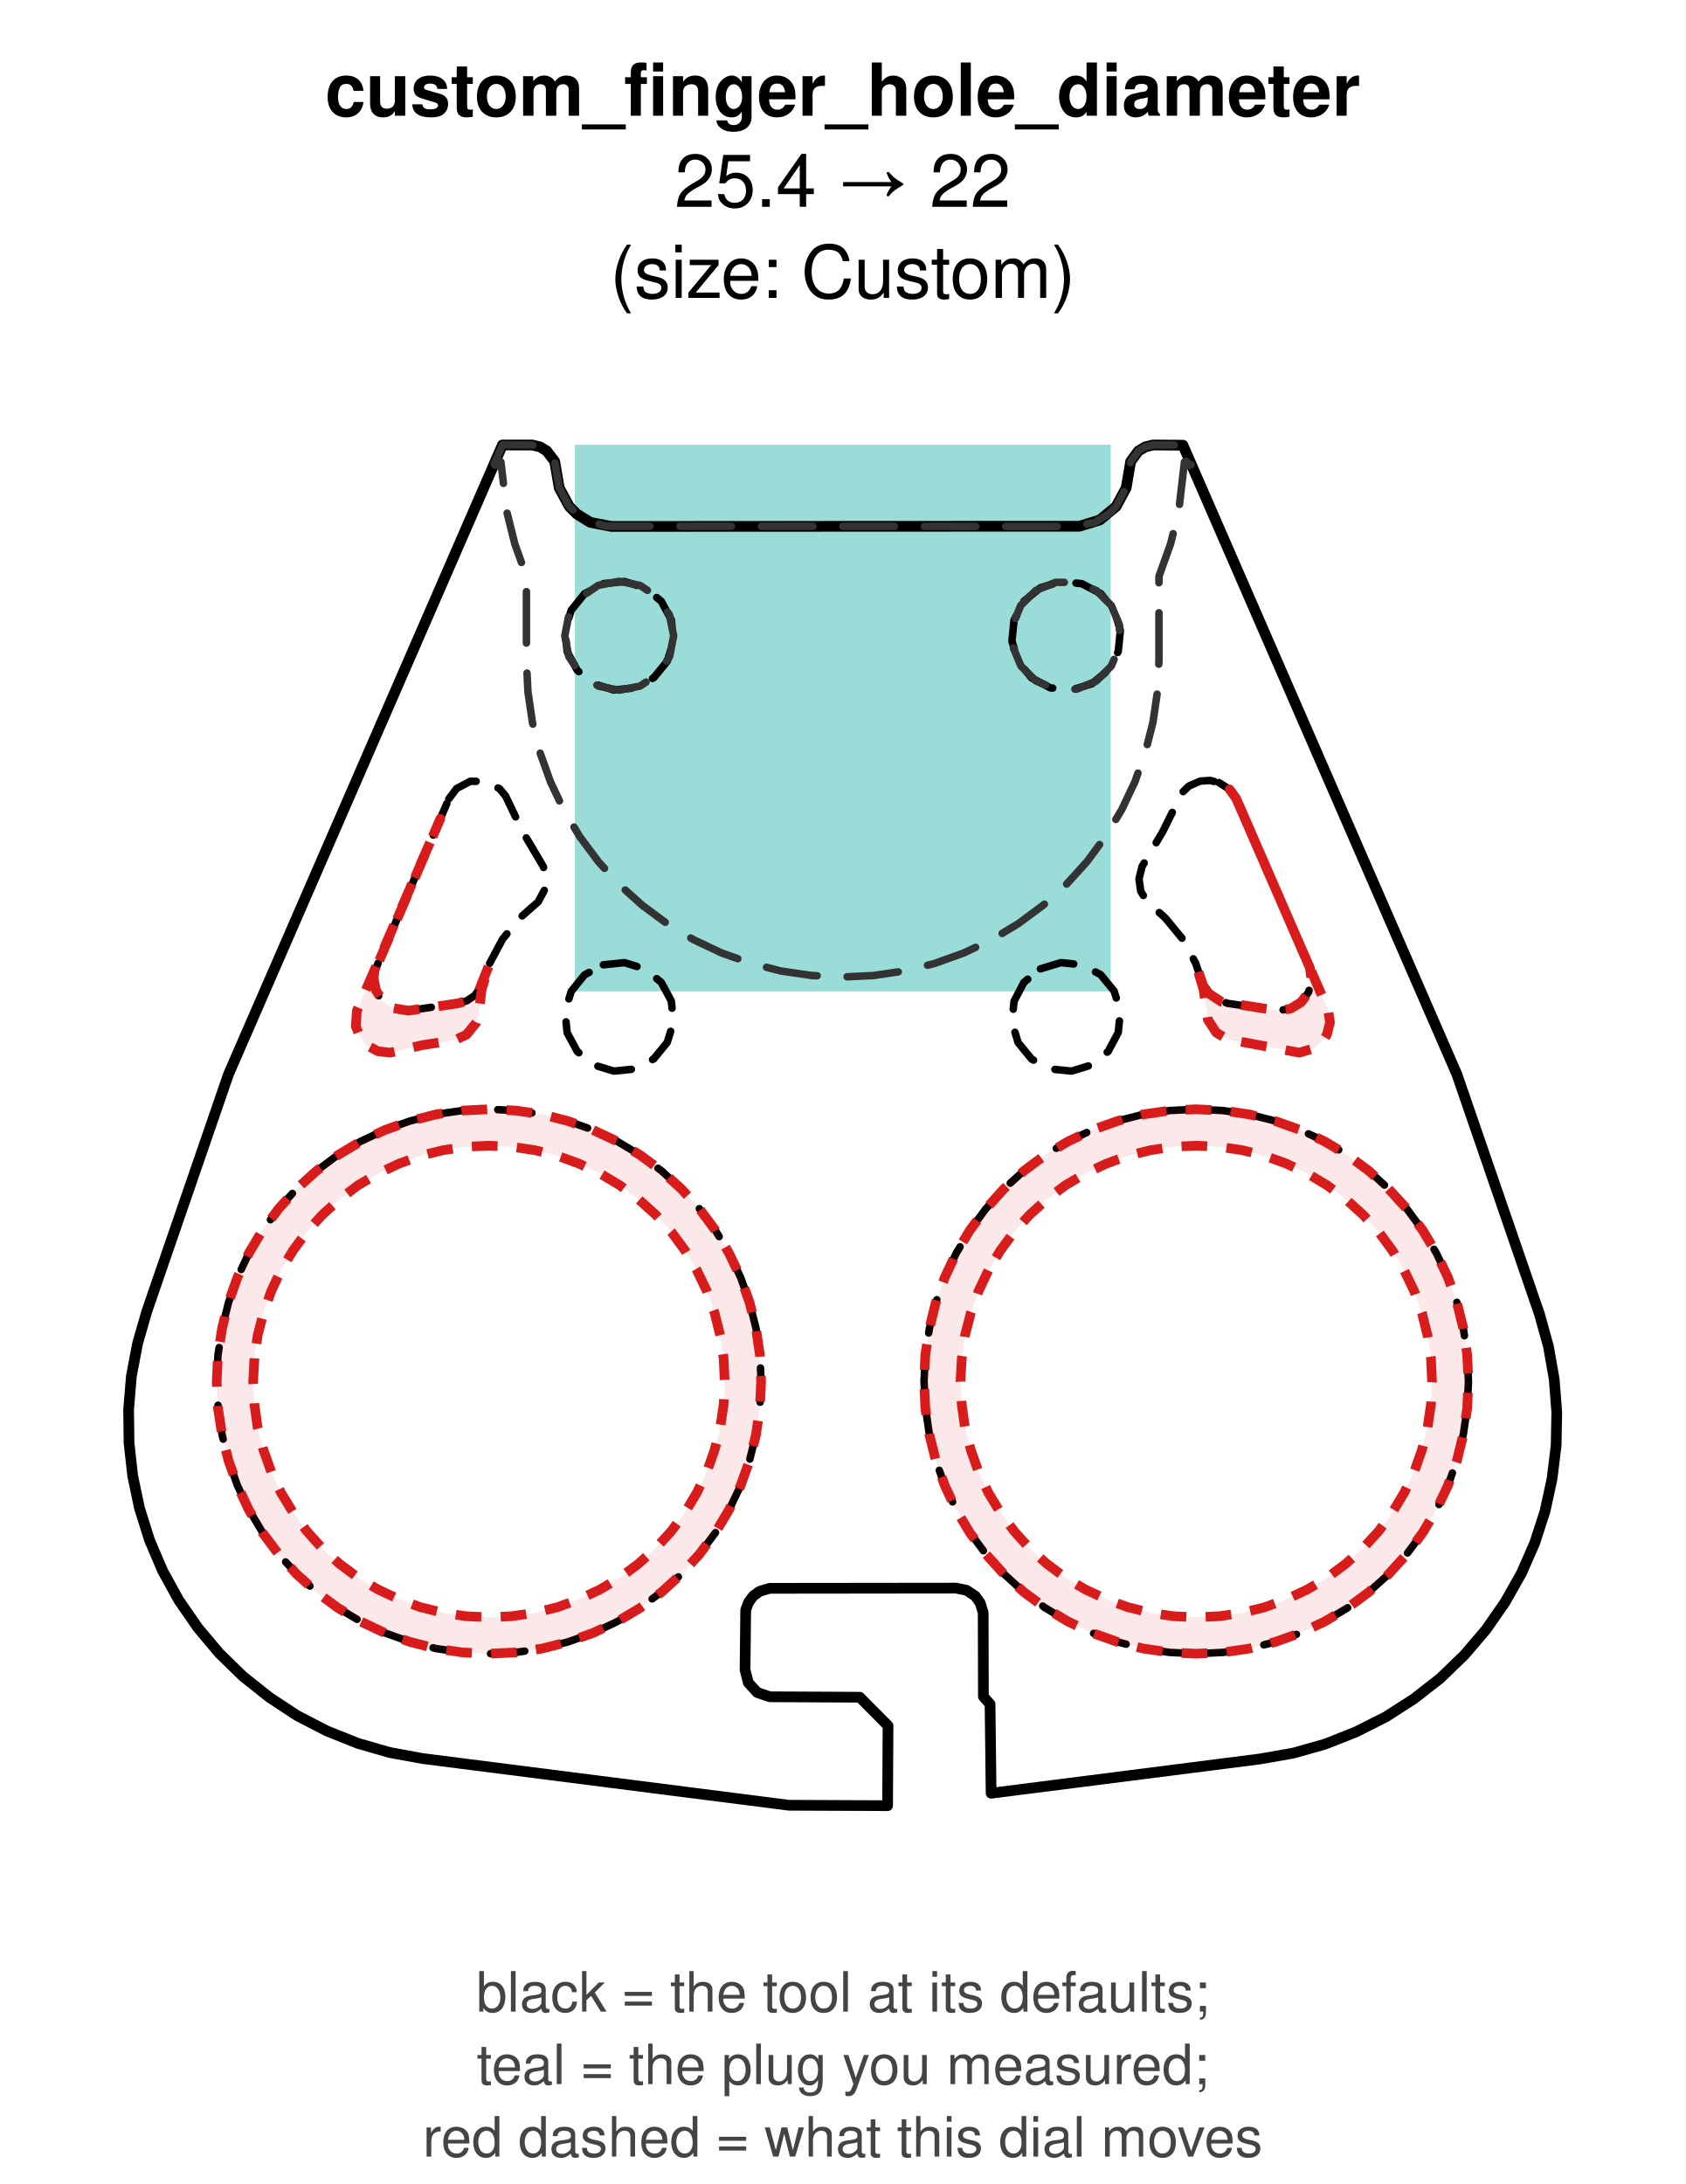
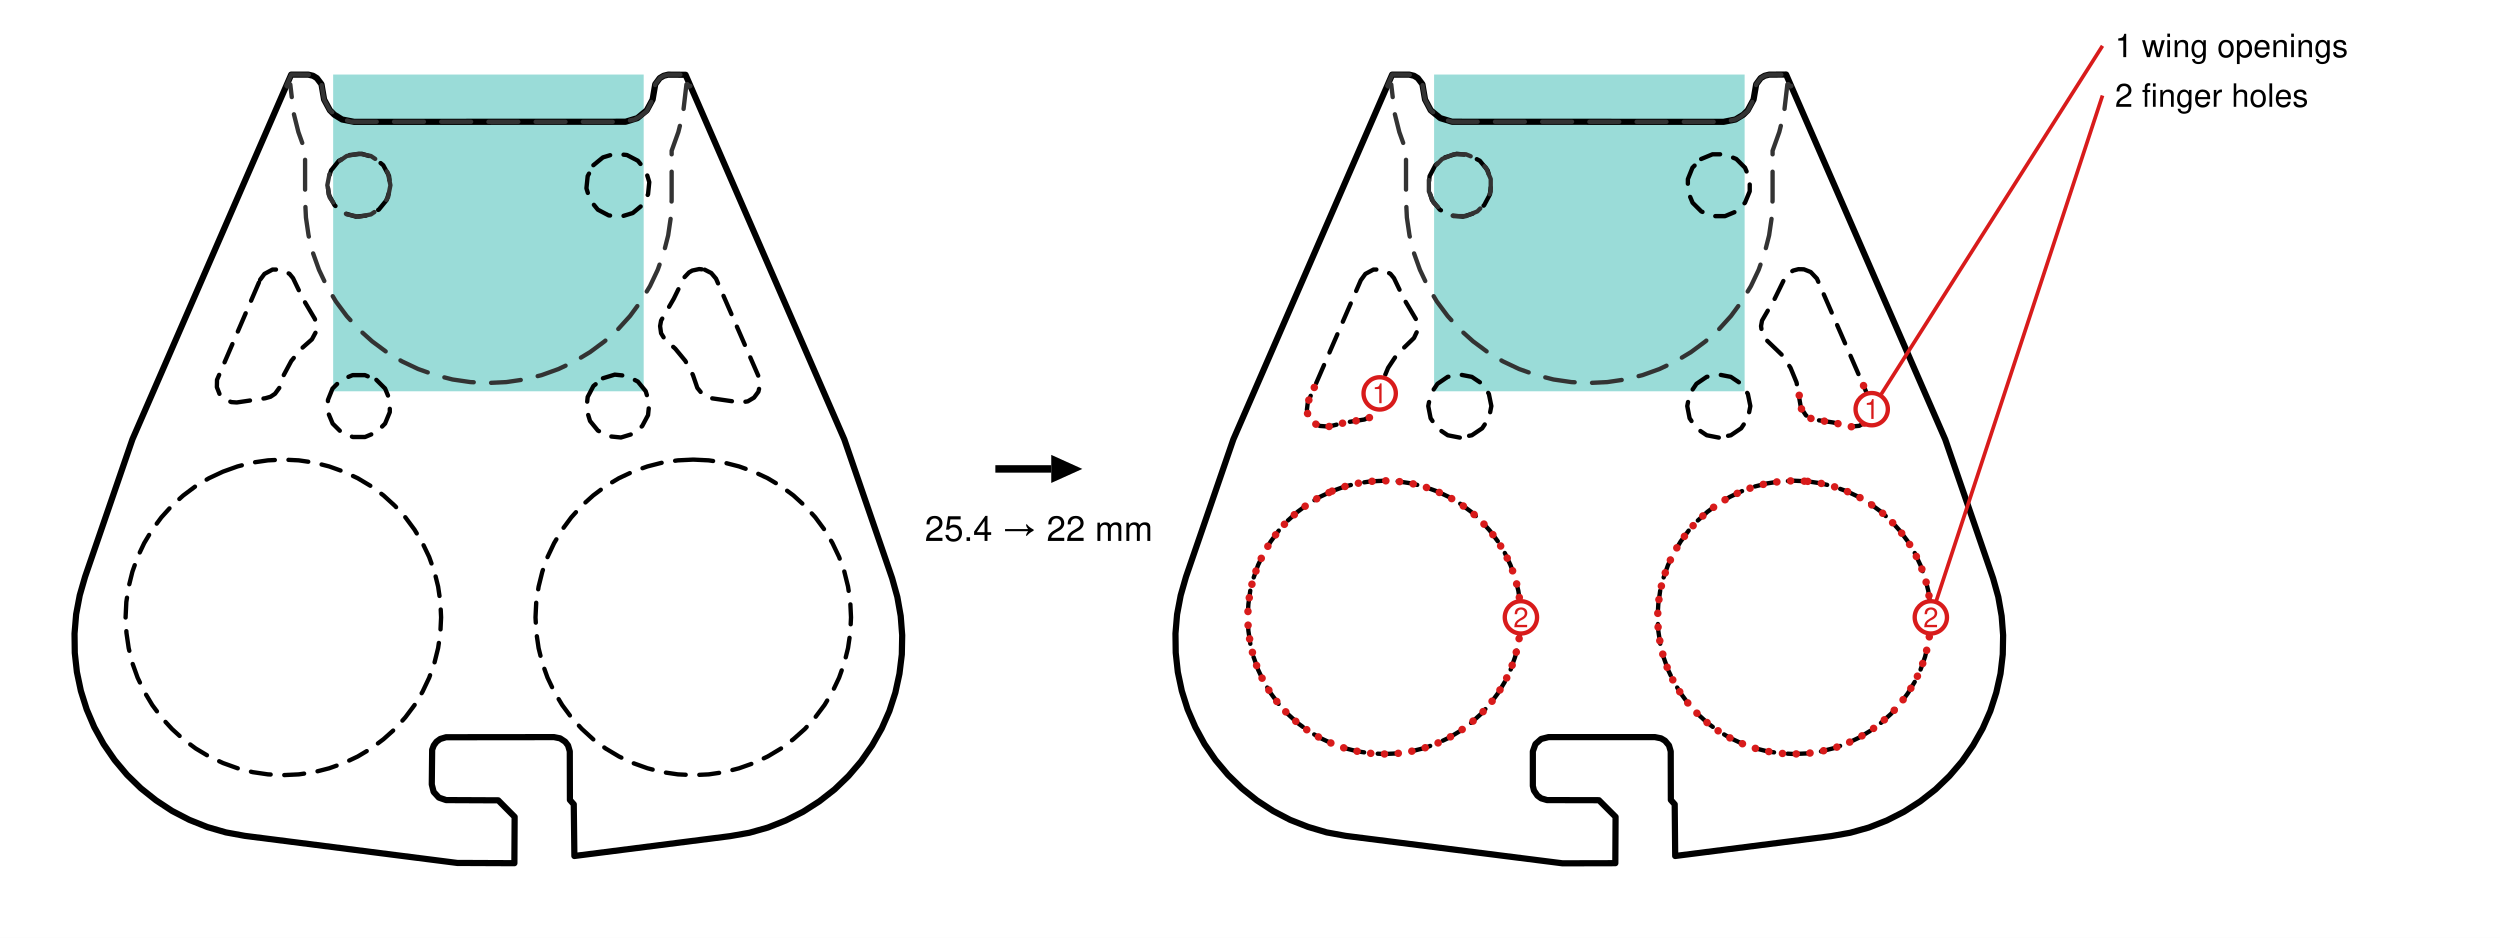
- <svg xmlns="http://www.w3.org/2000/svg" width="78.63mm" height="101.89mm" viewBox="0 0 78.63 101.89" role="img">
-   <rect width="78.63" height="101.89" fill="white" />
-   <text x="39.32" y="5.40" font-family="Helvetica, Arial, sans-serif" font-size="3.40" font-weight="bold" text-anchor="middle" fill="#000">custom_finger_hole_diameter</text>
-   <text x="39.32" y="9.65" font-family="Helvetica, Arial, sans-serif" font-size="3.40" text-anchor="middle" fill="#000">25.4 → 22</text>
-   <text x="39.32" y="13.90" font-family="Helvetica, Arial, sans-serif" font-size="3.40" text-anchor="middle" fill="#000">(size: Custom)</text>
-   <path d="M 51.82 20.75 L 51.82 46.25 L 26.82 46.25 L 26.82 20.75 L 51.82 20.75 Z" fill="#20b2aa" fill-rule="evenodd" fill-opacity="0.45" stroke="none" />
-   <path d="M 6.00 65.76 L 6.13 64.20 L 6.42 62.67 L 6.85 61.18 L 10.66 50.12 L 23.44 20.76 L 24.83 20.76 L 25.20 20.85 L 25.51 21.04 L 25.88 21.53 L 26.09 22.76 L 26.56 23.63 L 26.91 23.98 L 27.54 24.37 L 28.52 24.56 L 50.36 24.55 L 51.31 24.26 L 52.07 23.63 L 52.54 22.76 L 52.75 21.53 L 53.11 21.04 L 53.43 20.85 L 53.79 20.76 L 55.19 20.77 L 67.97 50.12 L 71.82 61.30 L 72.24 62.81 L 72.51 64.34 L 72.63 65.89 L 72.60 67.44 L 72.41 68.99 L 72.08 70.51 L 71.60 71.99 L 70.98 73.40 L 70.21 74.76 L 69.32 76.04 L 68.31 77.22 L 67.19 78.30 L 65.96 79.26 L 64.65 80.10 L 63.26 80.80 L 61.82 81.37 L 60.33 81.79 L 58.79 82.06 L 46.24 83.66 L 46.19 79.50 L 45.88 79.15 L 45.87 75.24 L 45.73 74.78 L 45.50 74.46 L 45.09 74.19 L 44.60 74.09 L 35.91 74.10 L 35.44 74.24 L 35.14 74.46 L 34.92 74.76 L 34.79 75.11 L 34.76 77.90 L 34.91 78.50 L 35.33 78.96 L 35.91 79.16 L 40.11 79.18 L 41.43 80.51 L 41.41 84.24 L 36.81 84.22 L 19.71 82.04 L 18.18 81.76 L 16.69 81.33 L 15.24 80.75 L 13.85 80.03 L 12.56 79.18 L 11.34 78.21 L 10.23 77.13 L 9.23 75.94 L 8.34 74.65 L 7.59 73.29 L 6.98 71.86 L 6.51 70.37 L 6.19 68.85 L 6.02 67.31 L 6.00 65.76 Z" fill="none" stroke="#000" stroke-width="0.5" stroke-linejoin="round" stroke-linecap="round" />
-   <path d="M 20.94 37.27 L 21.30 36.79 L 21.94 36.45 L 22.66 36.45 L 23.31 36.80 L 23.59 37.14 L 24.39 38.81 L 25.35 40.43 L 25.49 41.00 L 25.45 41.43 L 25.11 42.07 L 24.26 42.82 L 23.45 43.81 L 22.85 44.93 L 22.49 45.97 L 22.14 46.45 L 21.78 46.69 L 21.36 46.81 L 19.06 47.15 L 18.62 47.12 L 18.08 46.88 L 17.67 46.46 L 17.46 45.92 L 17.47 45.33 L 20.94 37.27 Z" fill="none" stroke="#000" stroke-width="0.35" stroke-linejoin="round" stroke-linecap="round" stroke-dasharray="1.6,1.1" />
-   <path d="M 17.95 52.72 L 19.12 52.30 L 20.33 51.99 L 21.57 51.81 L 22.81 51.75 L 24.05 51.81 L 25.29 51.99 L 26.50 52.30 L 27.67 52.72 L 28.80 53.25 L 29.87 53.89 L 30.87 54.63 L 31.79 55.47 L 32.63 56.39 L 33.37 57.39 L 34.01 58.46 L 34.55 59.59 L 34.97 60.76 L 35.27 61.97 L 35.45 63.20 L 35.51 64.45 L 35.45 65.69 L 35.27 66.92 L 34.97 68.13 L 34.55 69.31 L 34.02 70.43 L 33.38 71.50 L 32.63 72.50 L 31.80 73.43 L 30.87 74.26 L 29.87 75.01 L 28.80 75.65 L 27.68 76.18 L 26.50 76.60 L 25.29 76.91 L 24.06 77.09 L 22.82 77.15 L 21.57 77.09 L 20.34 76.91 L 19.13 76.60 L 17.96 76.18 L 16.83 75.65 L 15.76 75.01 L 14.76 74.27 L 13.84 73.43 L 13.00 72.51 L 12.26 71.51 L 11.62 70.44 L 11.08 69.31 L 10.66 68.14 L 10.36 66.93 L 10.18 65.70 L 10.11 64.45 L 10.17 63.21 L 10.36 61.98 L 10.66 60.77 L 11.08 59.59 L 11.61 58.47 L 12.25 57.40 L 12.99 56.40 L 13.83 55.47 L 14.75 54.64 L 15.75 53.89 L 16.82 53.25 L 17.95 52.72 Z" fill="none" stroke="#000" stroke-width="0.35" stroke-linejoin="round" stroke-linecap="round" stroke-dasharray="1.6,1.1" />
-   <path d="M 28.15 27.23 L 29.13 27.13 L 30.08 27.42 L 30.85 28.05 L 31.32 28.92 L 31.42 29.91 L 31.13 30.85 L 30.50 31.62 L 29.63 32.09 L 28.64 32.19 L 27.69 31.90 L 26.93 31.27 L 26.46 30.40 L 26.36 29.41 L 26.65 28.47 L 27.27 27.70 L 28.15 27.23 Z" fill="none" stroke="#000" stroke-width="0.35" stroke-linejoin="round" stroke-linecap="round" stroke-dasharray="1.6,1.1" />
-   <path d="M 28.15 45.01 L 29.13 44.91 L 30.08 45.20 L 30.85 45.83 L 31.32 46.70 L 31.42 47.69 L 31.13 48.63 L 30.50 49.40 L 29.63 49.87 L 28.64 49.97 L 27.69 49.68 L 26.93 49.05 L 26.46 48.18 L 26.36 47.19 L 26.65 46.25 L 27.27 45.48 L 28.15 45.01 Z" fill="none" stroke="#000" stroke-width="0.35" stroke-linejoin="round" stroke-linecap="round" stroke-dasharray="1.6,1.1" />
-   <path d="M 56.87 36.51 L 57.37 36.83 L 57.70 37.31 L 61.11 45.15 L 61.19 45.72 L 61.05 46.29 L 60.70 46.76 L 60.20 47.06 L 59.62 47.15 L 57.27 46.81 L 56.59 46.53 L 56.14 45.98 L 55.78 44.93 L 55.17 43.80 L 54.36 42.82 L 53.53 42.08 L 53.22 41.58 L 53.14 41.00 L 53.28 40.43 L 54.24 38.81 L 55.15 36.98 L 55.47 36.67 L 56.00 36.44 L 56.45 36.41 L 56.87 36.51 Z" fill="none" stroke="#000" stroke-width="0.35" stroke-linejoin="round" stroke-linecap="round" stroke-dasharray="1.6,1.1" />
-   <path d="M 55.81 51.75 L 57.05 51.81 L 58.29 51.99 L 59.50 52.30 L 60.67 52.72 L 61.80 53.25 L 62.87 53.89 L 63.87 54.63 L 64.79 55.47 L 65.63 56.39 L 66.37 57.39 L 67.01 58.46 L 67.55 59.59 L 67.97 60.76 L 68.27 61.97 L 68.45 63.20 L 68.51 64.45 L 68.45 65.69 L 68.27 66.92 L 67.97 68.13 L 67.55 69.31 L 67.02 70.43 L 66.38 71.50 L 65.63 72.50 L 64.80 73.43 L 63.87 74.26 L 62.87 75.01 L 61.80 75.65 L 60.68 76.18 L 59.50 76.60 L 58.29 76.91 L 57.06 77.09 L 55.82 77.15 L 54.57 77.09 L 53.34 76.91 L 52.13 76.60 L 50.96 76.18 L 49.83 75.65 L 48.76 75.01 L 47.76 74.27 L 46.84 73.43 L 46.00 72.51 L 45.26 71.51 L 44.62 70.44 L 44.08 69.31 L 43.66 68.14 L 43.36 66.93 L 43.18 65.70 L 43.11 64.45 L 43.17 63.21 L 43.36 61.98 L 43.66 60.77 L 44.08 59.59 L 44.61 58.47 L 45.25 57.40 L 45.99 56.40 L 46.83 55.47 L 47.75 54.64 L 48.75 53.89 L 49.82 53.25 L 50.95 52.72 L 52.12 52.30 L 53.33 51.99 L 54.57 51.81 L 55.81 51.75 Z" fill="none" stroke="#000" stroke-width="0.35" stroke-linejoin="round" stroke-linecap="round" stroke-dasharray="1.6,1.1" />
-   <path d="M 47.77 28.05 L 48.54 27.42 L 49.49 27.13 L 50.47 27.23 L 51.35 27.69 L 51.98 28.46 L 52.27 29.41 L 52.17 30.39 L 51.70 31.27 L 50.94 31.90 L 49.99 32.19 L 49.00 32.09 L 48.13 31.63 L 47.50 30.86 L 47.21 29.91 L 47.31 28.93 L 47.77 28.05 Z" fill="none" stroke="#000" stroke-width="0.35" stroke-linejoin="round" stroke-linecap="round" stroke-dasharray="1.6,1.1" />
-   <path d="M 48.54 45.20 L 49.49 44.91 L 50.47 45.01 L 51.35 45.47 L 51.98 46.24 L 52.27 47.19 L 52.17 48.17 L 51.70 49.05 L 50.94 49.68 L 49.99 49.97 L 49.00 49.87 L 48.13 49.41 L 47.50 48.64 L 47.21 47.69 L 47.31 46.71 L 47.77 45.83 L 48.54 45.20 Z" fill="none" stroke="#000" stroke-width="0.35" stroke-linejoin="round" stroke-linecap="round" stroke-dasharray="1.6,1.1" />
-   <path d="M 23.05 21.65 L 23.45 20.75 L 24.83 20.76 L 25.30 20.90 L 25.69 21.21 L 25.88 21.53 L 26.09 22.76 L 26.55 23.63 L 27.32 24.26 L 28.27 24.55 L 50.11 24.56 L 51.08 24.37 L 51.72 23.98 L 52.07 23.63 L 52.54 22.76 L 52.75 21.53 L 53.12 21.04 L 53.43 20.85 L 53.79 20.76 L 55.18 20.76 L 55.58 21.67 L 55.51 21.71 L 55.33 21.52 L 55.26 21.55 L 54.99 23.86 L 54.61 25.38 L 54.07 26.89 L 54.07 30.84 L 54.00 32.27 L 53.79 33.70 L 53.43 35.11 L 52.95 36.47 L 52.33 37.78 L 51.58 39.02 L 50.72 40.19 L 49.75 41.26 L 48.67 42.23 L 47.51 43.09 L 46.27 43.84 L 44.96 44.46 L 43.60 44.95 L 42.19 45.30 L 40.76 45.51 L 39.31 45.58 L 37.87 45.51 L 36.43 45.30 L 35.03 44.94 L 33.67 44.46 L 32.36 43.84 L 31.12 43.09 L 29.96 42.23 L 28.88 41.26 L 27.91 40.19 L 27.04 39.02 L 26.30 37.78 L 25.68 36.47 L 25.19 35.10 L 24.84 33.70 L 24.63 32.27 L 24.56 30.83 L 24.56 26.89 L 24.02 25.38 L 23.64 23.86 L 23.37 21.55 L 23.29 21.52 L 23.11 21.71 L 23.05 21.65 Z" fill="none" stroke="#333333" stroke-width="0.35" stroke-linejoin="round" stroke-linecap="round" stroke-dasharray="2.4,1.4" />
-   <path d="M 47.62 28.25 L 48.32 27.55 L 49.24 27.17 L 50.23 27.17 L 51.15 27.55 L 51.85 28.25 L 52.23 29.16 L 52.23 30.15 L 51.85 31.07 L 51.15 31.77 L 50.24 32.15 L 49.25 32.15 L 48.33 31.77 L 47.63 31.07 L 47.25 30.16 L 47.25 29.17 L 47.62 28.25 Z" fill="none" stroke="#333333" stroke-width="0.35" stroke-linejoin="round" stroke-linecap="round" stroke-dasharray="2.4,1.4" />
-   <path d="M 27.91 27.31 L 28.88 27.12 L 29.86 27.31 L 30.68 27.86 L 31.23 28.68 L 31.43 29.66 L 31.24 30.63 L 30.69 31.45 L 29.86 32.01 L 28.89 32.20 L 27.92 32.01 L 27.10 31.46 L 26.54 30.64 L 26.35 29.66 L 26.54 28.69 L 27.09 27.87 L 27.91 27.31 Z" fill="none" stroke="#333333" stroke-width="0.35" stroke-linejoin="round" stroke-linecap="round" stroke-dasharray="2.4,1.4" />
-   <path d="M 27.67 52.72 L 28.80 53.25 L 29.87 53.89 L 30.87 54.63 L 31.79 55.47 L 32.63 56.39 L 33.37 57.39 L 34.01 58.46 L 34.55 59.59 L 34.97 60.76 L 35.27 61.97 L 35.45 63.20 L 35.51 64.45 L 35.45 65.70 L 35.27 66.93 L 34.97 68.14 L 34.55 69.31 L 34.01 70.44 L 33.37 71.51 L 32.63 72.51 L 31.79 73.43 L 30.87 74.27 L 29.87 75.01 L 28.80 75.65 L 27.67 76.18 L 26.50 76.60 L 25.29 76.91 L 24.06 77.09 L 22.81 77.15 L 21.57 77.09 L 20.34 76.91 L 19.13 76.60 L 17.95 76.18 L 16.83 75.65 L 15.76 75.01 L 14.76 74.27 L 13.83 73.43 L 13.00 72.51 L 12.25 71.51 L 11.61 70.44 L 11.08 69.31 L 10.66 68.14 L 10.36 66.93 L 10.17 65.70 L 10.11 64.45 L 10.17 63.20 L 10.36 61.97 L 10.66 60.76 L 11.08 59.59 L 11.61 58.46 L 12.25 57.39 L 13.00 56.39 L 13.83 55.47 L 14.76 54.63 L 15.76 53.89 L 16.83 53.25 L 17.95 52.72 L 19.13 52.30 L 20.34 51.99 L 21.57 51.81 L 22.81 51.75 L 24.06 51.81 L 25.29 51.99 L 26.50 52.30 L 27.67 52.72 Z M 11.87 63.37 L 11.81 64.45 L 11.87 65.53 L 12.02 66.60 L 12.29 67.64 L 12.65 68.66 L 13.11 69.64 L 13.67 70.56 L 14.31 71.43 L 15.03 72.23 L 15.83 72.95 L 16.70 73.60 L 17.63 74.15 L 18.61 74.61 L 19.62 74.98 L 20.67 75.24 L 21.73 75.40 L 22.81 75.45 L 23.89 75.40 L 24.96 75.24 L 26.01 74.98 L 27.02 74.61 L 28.00 74.15 L 28.92 73.60 L 29.79 72.95 L 30.59 72.23 L 31.32 71.43 L 31.96 70.56 L 32.51 69.64 L 32.98 68.66 L 33.34 67.64 L 33.60 66.60 L 33.76 65.53 L 33.81 64.45 L 33.76 63.37 L 33.60 62.30 L 33.34 61.26 L 32.98 60.24 L 32.51 59.26 L 31.96 58.34 L 31.32 57.47 L 30.59 56.67 L 29.79 55.95 L 28.92 55.30 L 28.00 54.75 L 27.02 54.29 L 26.01 53.92 L 24.96 53.66 L 23.89 53.50 L 22.81 53.45 L 21.73 53.50 L 20.67 53.66 L 19.62 53.92 L 18.61 54.29 L 17.63 54.75 L 16.70 55.30 L 15.84 55.95 L 15.04 56.67 L 14.31 57.47 L 13.67 58.34 L 13.11 59.26 L 12.65 60.24 L 12.29 61.26 L 12.02 62.30 L 11.87 63.37 Z" fill="#d81b1b" fill-rule="evenodd" fill-opacity="0.1" stroke="#d81b1b" stroke-width="0.45" stroke-linejoin="round" stroke-dasharray="1.2,0.9" />
-   <path d="M 17.47 45.33 L 17.43 45.63 L 17.54 46.20 L 17.85 46.69 L 18.34 47.03 L 19.05 47.15 L 21.36 46.81 L 21.78 46.69 L 22.34 46.22 L 22.85 44.94 L 22.47 46.16 L 22.32 47.43 L 22.22 47.71 L 21.76 48.27 L 21.23 48.52 L 19.69 48.76 L 18.20 49.11 L 17.62 49.04 L 17.11 48.76 L 16.82 48.43 L 16.60 47.88 L 16.65 47.15 L 17.56 45.05 L 20.54 38.20 L 17.47 45.33 Z" fill="#d81b1b" fill-rule="evenodd" fill-opacity="0.1" stroke="#d81b1b" stroke-width="0.45" stroke-linejoin="round" stroke-dasharray="1.2,0.9" />
-   <path d="M 64.79 55.47 L 65.63 56.39 L 66.37 57.39 L 67.01 58.46 L 67.55 59.59 L 67.97 60.76 L 68.27 61.97 L 68.45 63.20 L 68.51 64.45 L 68.45 65.70 L 68.27 66.93 L 67.97 68.14 L 67.55 69.31 L 67.01 70.44 L 66.37 71.51 L 65.63 72.51 L 64.79 73.43 L 63.87 74.27 L 62.87 75.01 L 61.80 75.65 L 60.67 76.18 L 59.50 76.60 L 58.29 76.91 L 57.06 77.09 L 55.81 77.15 L 54.57 77.09 L 53.34 76.91 L 52.13 76.60 L 50.95 76.18 L 49.83 75.65 L 48.76 75.01 L 47.76 74.27 L 46.83 73.43 L 46.00 72.51 L 45.25 71.51 L 44.61 70.44 L 44.08 69.31 L 43.66 68.14 L 43.36 66.93 L 43.17 65.70 L 43.11 64.45 L 43.17 63.20 L 43.36 61.97 L 43.66 60.76 L 44.08 59.59 L 44.61 58.46 L 45.25 57.39 L 46.00 56.39 L 46.83 55.47 L 47.76 54.63 L 48.76 53.89 L 49.83 53.25 L 50.95 52.72 L 52.13 52.30 L 53.34 51.99 L 54.57 51.81 L 55.81 51.75 L 57.06 51.81 L 58.29 51.99 L 59.50 52.30 L 60.67 52.72 L 61.80 53.25 L 62.87 53.89 L 63.87 54.63 L 64.79 55.47 Z M 46.11 59.27 L 45.65 60.24 L 45.29 61.26 L 45.02 62.30 L 44.87 63.37 L 44.81 64.45 L 44.87 65.53 L 45.02 66.60 L 45.29 67.64 L 45.65 68.66 L 46.11 69.64 L 46.67 70.56 L 47.31 71.43 L 48.03 72.23 L 48.83 72.95 L 49.70 73.60 L 50.63 74.15 L 51.61 74.61 L 52.62 74.98 L 53.67 75.24 L 54.73 75.40 L 55.81 75.45 L 56.89 75.40 L 57.96 75.24 L 59.01 74.98 L 60.02 74.61 L 61.00 74.15 L 61.92 73.60 L 62.79 72.95 L 63.59 72.23 L 64.32 71.43 L 64.96 70.56 L 65.51 69.64 L 65.98 68.66 L 66.34 67.64 L 66.60 66.60 L 66.76 65.53 L 66.81 64.45 L 66.76 63.37 L 66.60 62.30 L 66.34 61.26 L 65.98 60.24 L 65.51 59.26 L 64.96 58.34 L 64.32 57.47 L 63.59 56.67 L 62.79 55.95 L 61.92 55.30 L 61.00 54.75 L 60.02 54.29 L 59.01 53.92 L 57.96 53.66 L 56.89 53.50 L 55.81 53.45 L 54.73 53.50 L 53.67 53.66 L 52.62 53.92 L 51.61 54.29 L 50.63 54.75 L 49.70 55.30 L 48.84 55.95 L 48.04 56.67 L 47.31 57.47 L 46.67 58.34 L 46.11 59.27 Z" fill="#d81b1b" fill-rule="evenodd" fill-opacity="0.1" stroke="#d81b1b" stroke-width="0.45" stroke-linejoin="round" stroke-dasharray="1.2,0.9" />
-   <path d="M 56.13 45.97 L 56.38 46.34 L 56.99 46.74 L 59.62 47.15 L 60.20 47.06 L 60.70 46.76 L 61.05 46.29 L 61.19 45.73 L 61.11 45.15 L 57.67 37.25 L 57.37 36.83 L 57.56 37.05 L 57.70 37.31 L 61.96 47.11 L 62.05 47.69 L 61.91 48.26 L 61.75 48.51 L 61.32 48.90 L 60.62 49.11 L 57.26 48.48 L 56.75 48.18 L 56.35 47.57 L 56.15 46.16 L 55.78 44.94 L 56.13 45.97 Z" fill="#d81b1b" fill-rule="evenodd" fill-opacity="0.1" stroke="#d81b1b" stroke-width="0.45" stroke-linejoin="round" stroke-dasharray="1.2,0.9" />
-   <text x="39.32" y="93.85" font-family="Helvetica, Arial, sans-serif" font-size="2.60" text-anchor="middle" fill="#444444">black = the tool at its defaults;</text>
-   <text x="39.32" y="97.23" font-family="Helvetica, Arial, sans-serif" font-size="2.60" text-anchor="middle" fill="#444444">teal = the plug you measured;</text>
-   <text x="39.32" y="100.61" font-family="Helvetica, Arial, sans-serif" font-size="2.60" text-anchor="middle" fill="#444444">red dashed = what this dial moves</text>
+ <svg xmlns="http://www.w3.org/2000/svg" width="201.26mm" height="75.50mm" viewBox="0 0 201.26 75.50" role="img">
+   <rect width="201.26" height="75.50" fill="white" />
+   <g class="panel" id="before">
+     <path d="M 51.82 6.00 L 51.82 31.50 L 26.82 31.50 L 26.82 6.00 L 51.82 6.00 Z" fill="#20b2aa" fill-rule="evenodd" fill-opacity="0.45" stroke="none" />
+     <path d="M 6.00 51.01 L 6.13 49.45 L 6.42 47.92 L 6.85 46.43 L 10.66 35.37 L 23.44 6.01 L 24.83 6.01 L 25.20 6.10 L 25.51 6.29 L 25.88 6.78 L 26.09 8.01 L 26.56 8.88 L 26.91 9.23 L 27.54 9.62 L 28.52 9.81 L 50.36 9.80 L 51.31 9.51 L 52.07 8.88 L 52.54 8.01 L 52.75 6.78 L 53.11 6.29 L 53.43 6.10 L 53.79 6.01 L 55.19 6.02 L 67.97 35.37 L 71.82 46.55 L 72.24 48.06 L 72.51 49.59 L 72.63 51.14 L 72.60 52.69 L 72.41 54.24 L 72.08 55.76 L 71.60 57.24 L 70.98 58.65 L 70.21 60.01 L 69.32 61.29 L 68.31 62.47 L 67.19 63.55 L 65.96 64.51 L 64.65 65.35 L 63.26 66.05 L 61.82 66.62 L 60.33 67.04 L 58.79 67.31 L 46.24 68.91 L 46.19 64.75 L 45.88 64.40 L 45.87 60.49 L 45.73 60.01 L 45.50 59.71 L 45.09 59.44 L 44.60 59.34 L 35.91 59.35 L 35.44 59.49 L 35.14 59.71 L 34.92 60.01 L 34.79 60.36 L 34.76 63.15 L 34.91 63.75 L 35.33 64.21 L 35.91 64.41 L 40.11 64.43 L 41.43 65.76 L 41.41 69.49 L 36.81 69.47 L 19.71 67.29 L 18.18 67.01 L 16.69 66.58 L 15.24 66.00 L 13.85 65.28 L 12.56 64.43 L 11.34 63.46 L 10.23 62.38 L 9.23 61.19 L 8.34 59.90 L 7.59 58.54 L 6.98 57.11 L 6.51 55.62 L 6.19 54.10 L 6.02 52.56 L 6.00 51.01 Z" fill="none" stroke="#000" stroke-width="0.5" stroke-linejoin="round" stroke-linecap="round" />
+     <path d="M 20.94 22.52 L 21.29 22.05 L 21.94 21.70 L 22.66 21.70 L 23.31 22.05 L 23.59 22.39 L 24.39 24.06 L 25.35 25.68 L 25.49 26.25 L 25.45 26.69 L 25.11 27.32 L 24.26 28.07 L 23.45 29.06 L 22.85 30.18 L 22.49 31.22 L 22.14 31.70 L 21.78 31.94 L 21.36 32.06 L 19.06 32.40 L 18.62 32.37 L 18.08 32.13 L 17.67 31.71 L 17.46 31.17 L 17.47 30.58 L 20.94 22.52 Z" fill="none" stroke="#000" stroke-width="0.35" stroke-linejoin="round" stroke-linecap="round" stroke-dasharray="1.6,1.1" />
+     <path d="M 17.95 37.97 L 19.12 37.55 L 20.33 37.24 L 21.57 37.06 L 22.81 37.00 L 24.05 37.06 L 25.29 37.24 L 26.50 37.55 L 27.67 37.97 L 28.80 38.50 L 29.87 39.14 L 30.87 39.88 L 31.79 40.72 L 32.63 41.64 L 33.37 42.64 L 34.01 43.71 L 34.55 44.84 L 34.97 46.01 L 35.27 47.22 L 35.45 48.45 L 35.51 49.70 L 35.45 50.94 L 35.27 52.17 L 34.97 53.38 L 34.55 54.56 L 34.02 55.68 L 33.38 56.75 L 32.63 57.75 L 31.80 58.68 L 30.87 59.51 L 29.87 60.26 L 28.80 60.90 L 27.68 61.43 L 26.50 61.85 L 25.29 62.16 L 24.06 62.34 L 22.82 62.40 L 21.57 62.34 L 20.34 62.16 L 19.13 61.85 L 17.96 61.43 L 16.83 60.90 L 15.76 60.26 L 14.76 59.52 L 13.84 58.68 L 13.00 57.76 L 12.26 56.76 L 11.62 55.69 L 11.08 54.56 L 10.66 53.39 L 10.36 52.18 L 10.18 50.95 L 10.11 49.70 L 10.17 48.46 L 10.36 47.23 L 10.66 46.02 L 11.08 44.84 L 11.61 43.72 L 12.25 42.65 L 12.99 41.65 L 13.83 40.72 L 14.75 39.89 L 15.75 39.14 L 16.82 38.50 L 17.95 37.97 Z" fill="none" stroke="#000" stroke-width="0.35" stroke-linejoin="round" stroke-linecap="round" stroke-dasharray="1.6,1.1" />
+     <path d="M 28.15 12.48 L 29.13 12.38 L 30.08 12.67 L 30.85 13.30 L 31.32 14.17 L 31.42 15.16 L 31.13 16.10 L 30.50 16.87 L 29.63 17.34 L 28.64 17.44 L 27.69 17.15 L 26.93 16.52 L 26.46 15.65 L 26.36 14.66 L 26.65 13.72 L 27.27 12.95 L 28.15 12.48 Z" fill="none" stroke="#000" stroke-width="0.35" stroke-linejoin="round" stroke-linecap="round" stroke-dasharray="1.6,1.1" />
+     <path d="M 30.30 30.58 L 31.00 31.28 L 31.38 32.19 L 31.38 33.18 L 31.00 34.10 L 30.30 34.80 L 29.39 35.18 L 28.40 35.18 L 27.48 34.80 L 26.78 34.10 L 26.40 33.19 L 26.40 32.20 L 26.77 31.28 L 27.47 30.58 L 28.39 30.20 L 29.38 30.20 L 30.30 30.58 Z" fill="none" stroke="#000" stroke-width="0.35" stroke-linejoin="round" stroke-linecap="round" stroke-dasharray="1.6,1.1" />
+     <path d="M 56.73 21.71 L 57.26 21.98 L 57.64 22.43 L 61.11 30.40 L 61.19 30.97 L 61.05 31.54 L 60.70 32.01 L 60.20 32.31 L 59.62 32.40 L 57.27 32.06 L 56.59 31.78 L 56.14 31.23 L 55.78 30.18 L 55.17 29.05 L 54.36 28.07 L 53.53 27.33 L 53.22 26.83 L 53.14 26.25 L 53.22 25.81 L 54.24 24.05 L 55.07 22.35 L 55.47 21.93 L 55.73 21.78 L 56.29 21.66 L 56.73 21.71 Z" fill="none" stroke="#000" stroke-width="0.35" stroke-linejoin="round" stroke-linecap="round" stroke-dasharray="1.6,1.1" />
+     <path d="M 55.81 37.00 L 57.05 37.06 L 58.29 37.24 L 59.50 37.55 L 60.67 37.97 L 61.80 38.50 L 62.87 39.14 L 63.87 39.88 L 64.79 40.72 L 65.63 41.64 L 66.37 42.64 L 67.01 43.71 L 67.55 44.84 L 67.97 46.01 L 68.27 47.22 L 68.45 48.45 L 68.51 49.70 L 68.45 50.94 L 68.27 52.17 L 67.97 53.38 L 67.55 54.56 L 67.02 55.68 L 66.38 56.75 L 65.63 57.75 L 64.80 58.68 L 63.87 59.51 L 62.87 60.26 L 61.80 60.90 L 60.68 61.43 L 59.50 61.85 L 58.29 62.16 L 57.06 62.34 L 55.82 62.40 L 54.57 62.34 L 53.34 62.16 L 52.13 61.85 L 50.96 61.43 L 49.83 60.90 L 48.76 60.26 L 47.76 59.52 L 46.84 58.68 L 46.00 57.76 L 45.26 56.76 L 44.62 55.69 L 44.08 54.56 L 43.66 53.39 L 43.36 52.18 L 43.18 50.95 L 43.11 49.70 L 43.17 48.46 L 43.36 47.23 L 43.66 46.02 L 44.08 44.84 L 44.61 43.72 L 45.25 42.65 L 45.99 41.65 L 46.83 40.72 L 47.75 39.89 L 48.75 39.14 L 49.82 38.50 L 50.95 37.97 L 52.12 37.55 L 53.33 37.24 L 54.57 37.06 L 55.81 37.00 Z" fill="none" stroke="#000" stroke-width="0.35" stroke-linejoin="round" stroke-linecap="round" stroke-dasharray="1.6,1.1" />
+     <path d="M 47.77 13.30 L 48.54 12.67 L 49.49 12.38 L 50.47 12.48 L 51.35 12.94 L 51.98 13.71 L 52.27 14.66 L 52.17 15.64 L 51.70 16.52 L 50.94 17.15 L 49.99 17.44 L 49.00 17.34 L 48.13 16.88 L 47.50 16.11 L 47.21 15.16 L 47.31 14.18 L 47.77 13.30 Z" fill="none" stroke="#000" stroke-width="0.35" stroke-linejoin="round" stroke-linecap="round" stroke-dasharray="1.6,1.1" />
+     <path d="M 48.54 30.45 L 49.49 30.16 L 50.47 30.26 L 51.35 30.72 L 51.98 31.49 L 52.27 32.44 L 52.17 33.42 L 51.70 34.30 L 50.94 34.93 L 49.99 35.22 L 49.00 35.12 L 48.13 34.66 L 47.50 33.89 L 47.21 32.94 L 47.31 31.96 L 47.77 31.08 L 48.54 30.45 Z" fill="none" stroke="#000" stroke-width="0.35" stroke-linejoin="round" stroke-linecap="round" stroke-dasharray="1.6,1.1" />
+     <path d="M 23.05 6.90 L 23.45 6.00 L 24.83 6.01 L 25.30 6.15 L 25.69 6.46 L 25.88 6.78 L 26.09 8.01 L 26.55 8.88 L 27.32 9.51 L 28.27 9.80 L 50.11 9.81 L 51.08 9.62 L 51.52 9.38 L 52.06 8.95 L 52.54 8.01 L 52.75 6.78 L 53.12 6.29 L 53.43 6.10 L 53.79 6.01 L 55.18 6.01 L 55.58 6.92 L 55.51 6.96 L 55.33 6.77 L 55.26 6.80 L 54.99 9.11 L 54.61 10.63 L 54.07 12.14 L 54.07 16.09 L 54.00 17.52 L 53.79 18.95 L 53.43 20.36 L 52.95 21.72 L 52.33 23.03 L 51.58 24.27 L 50.72 25.44 L 49.75 26.51 L 48.67 27.48 L 47.51 28.34 L 46.27 29.09 L 44.96 29.71 L 43.60 30.20 L 42.19 30.55 L 40.76 30.76 L 39.31 30.83 L 37.87 30.76 L 36.43 30.55 L 35.03 30.19 L 33.67 29.71 L 32.36 29.09 L 31.12 28.34 L 29.96 27.48 L 28.88 26.51 L 27.91 25.44 L 27.04 24.27 L 26.30 23.03 L 25.68 21.72 L 25.19 20.35 L 24.84 18.95 L 24.63 17.52 L 24.56 16.08 L 24.56 12.14 L 24.02 10.63 L 23.64 9.11 L 23.37 6.80 L 23.29 6.77 L 23.11 6.96 L 23.05 6.90 Z" fill="none" stroke="#333333" stroke-width="0.35" stroke-linejoin="round" stroke-linecap="round" stroke-dasharray="2.4,1.4" />
+     <path d="M 27.91 12.56 L 28.88 12.37 L 29.86 12.56 L 30.68 13.11 L 31.23 13.93 L 31.43 14.91 L 31.24 15.88 L 30.69 16.70 L 29.86 17.26 L 28.89 17.45 L 27.92 17.26 L 27.10 16.71 L 26.54 15.89 L 26.35 14.91 L 26.54 13.94 L 27.09 13.12 L 27.91 12.56 Z" fill="none" stroke="#333333" stroke-width="0.35" stroke-linejoin="round" stroke-linecap="round" stroke-dasharray="2.4,1.4" />
+   </g>
+   <g class="arrow">
+     <line x1="80.13" y1="37.75" x2="84.63" y2="37.75" stroke="#000" stroke-width="0.6" />
+     <polygon points="87.13,37.75 84.63,36.62 84.63,38.88" fill="#000" />
+     <text x="83.63" y="43.55" font-family="Helvetica, Arial, sans-serif" font-size="2.80" text-anchor="middle" fill="#000">25.4 → 22 mm</text>
+   </g>
+   <g class="panel" id="after" transform="translate(88.63 0)">
+     <path d="M 51.82 6.00 L 51.82 31.50 L 26.82 31.50 L 26.82 6.00 L 51.82 6.00 Z" fill="#20b2aa" fill-rule="evenodd" fill-opacity="0.45" stroke="none" />
+     <path d="M 6.13 49.46 L 6.42 47.93 L 6.85 46.43 L 10.66 35.37 L 23.44 6.01 L 24.83 6.01 L 25.20 6.10 L 25.51 6.29 L 25.88 6.78 L 26.09 8.01 L 26.55 8.88 L 27.32 9.51 L 28.27 9.80 L 50.11 9.81 L 51.08 9.62 L 51.72 9.23 L 52.07 8.88 L 52.54 8.01 L 52.75 6.78 L 53.11 6.29 L 53.43 6.10 L 53.79 6.01 L 55.16 6.00 L 67.97 35.38 L 71.82 46.55 L 72.24 48.05 L 72.51 49.59 L 72.63 51.14 L 72.60 52.69 L 72.42 54.23 L 72.08 55.75 L 71.60 57.24 L 70.98 58.65 L 70.21 60.01 L 69.32 61.29 L 68.31 62.47 L 67.19 63.55 L 65.96 64.51 L 64.65 65.35 L 63.27 66.05 L 61.82 66.62 L 60.32 67.04 L 58.79 67.31 L 46.23 68.91 L 46.19 64.75 L 45.88 64.40 L 45.87 60.49 L 45.73 60.01 L 45.41 59.63 L 45.09 59.44 L 44.60 59.34 L 36.03 59.34 L 35.44 59.49 L 34.98 59.90 L 34.77 60.49 L 34.77 63.27 L 34.86 63.64 L 35.14 64.05 L 35.44 64.27 L 35.91 64.41 L 40.09 64.42 L 41.43 65.76 L 41.41 69.49 L 37.16 69.50 L 19.70 67.29 L 18.17 67.01 L 16.68 66.57 L 15.23 66.00 L 13.85 65.28 L 12.55 64.43 L 11.34 63.46 L 10.23 62.38 L 9.22 61.18 L 8.34 59.90 L 7.60 58.54 L 6.98 57.11 L 6.51 55.62 L 6.19 54.11 L 6.02 52.55 L 6.00 51.00 L 6.13 49.46 Z" fill="none" stroke="#000" stroke-width="0.5" stroke-linejoin="round" stroke-linecap="round" />
+     <path d="M 49.74 35.23 L 48.77 35.04 L 47.95 34.49 L 47.39 33.67 L 47.20 32.69 L 47.39 31.72 L 47.94 30.90 L 48.76 30.34 L 49.73 30.15 L 50.71 30.34 L 51.53 30.89 L 52.08 31.71 L 52.28 32.69 L 52.09 33.66 L 51.54 34.48 L 50.71 35.04 L 49.74 35.23 Z" fill="none" stroke="#000" stroke-width="0.35" stroke-linejoin="round" stroke-linecap="round" stroke-dasharray="1.6,1.1" />
+     <path d="M 20.92 22.56 L 21.29 22.05 L 21.94 21.70 L 22.66 21.70 L 23.31 22.05 L 23.59 22.39 L 24.39 24.06 L 25.35 25.68 L 25.49 26.25 L 25.45 26.68 L 25.20 27.21 L 23.83 28.54 L 23.12 29.61 L 22.63 30.79 L 22.28 32.82 L 21.88 33.42 L 21.22 33.77 L 19.69 34.01 L 18.34 34.34 L 17.62 34.29 L 17.11 34.01 L 16.74 33.55 L 16.58 32.99 L 16.65 32.41 L 20.92 22.56 Z" fill="none" stroke="#000" stroke-width="0.35" stroke-linejoin="round" stroke-linecap="round" stroke-dasharray="1.6,1.1" />
+     <path d="M 28.89 35.23 L 27.92 35.04 L 27.10 34.49 L 26.54 33.67 L 26.35 32.69 L 26.54 31.72 L 27.09 30.90 L 27.91 30.34 L 28.88 30.15 L 29.86 30.34 L 30.68 30.89 L 31.23 31.71 L 31.43 32.69 L 31.24 33.66 L 30.69 34.48 L 29.86 35.04 L 28.89 35.23 Z" fill="none" stroke="#000" stroke-width="0.35" stroke-linejoin="round" stroke-linecap="round" stroke-dasharray="1.6,1.1" />
+     <path d="M 18.60 39.54 L 19.62 39.17 L 20.66 38.91 L 21.73 38.75 L 22.81 38.70 L 23.89 38.75 L 24.96 38.91 L 26.00 39.17 L 27.02 39.54 L 28.00 40.00 L 28.92 40.55 L 29.79 41.19 L 30.59 41.92 L 31.31 42.72 L 31.96 43.59 L 32.51 44.51 L 32.97 45.49 L 33.34 46.50 L 33.60 47.55 L 33.76 48.62 L 33.81 49.70 L 33.76 50.77 L 33.60 51.84 L 33.34 52.89 L 32.98 53.91 L 32.52 54.88 L 31.96 55.81 L 31.32 56.68 L 30.59 57.48 L 29.79 58.20 L 28.93 58.84 L 28.00 59.40 L 27.03 59.86 L 26.01 60.23 L 24.96 60.49 L 23.90 60.65 L 22.82 60.70 L 21.74 60.65 L 20.67 60.49 L 19.62 60.23 L 18.61 59.86 L 17.63 59.40 L 16.71 58.85 L 15.84 58.21 L 15.04 57.48 L 14.31 56.68 L 13.67 55.81 L 13.11 54.89 L 12.65 53.91 L 12.29 52.90 L 12.03 51.85 L 11.87 50.78 L 11.81 49.70 L 11.87 48.63 L 12.02 47.56 L 12.29 46.51 L 12.65 45.49 L 13.11 44.52 L 13.67 43.59 L 14.31 42.72 L 15.03 41.92 L 15.83 41.20 L 16.70 40.56 L 17.63 40.00 L 18.60 39.54 Z" fill="none" stroke="#000" stroke-width="0.35" stroke-linejoin="round" stroke-linecap="round" stroke-dasharray="1.6,1.1" />
+     <path d="M 27.69 12.67 L 28.64 12.38 L 29.62 12.48 L 30.50 12.94 L 31.13 13.71 L 31.42 14.66 L 31.32 15.64 L 30.85 16.52 L 30.09 17.15 L 29.14 17.44 L 28.15 17.34 L 27.28 16.88 L 26.65 16.11 L 26.36 15.16 L 26.46 14.18 L 26.92 13.30 L 27.69 12.67 Z" fill="none" stroke="#000" stroke-width="0.35" stroke-linejoin="round" stroke-linecap="round" stroke-dasharray="1.6,1.1" />
+     <path d="M 56.59 21.68 L 57.14 21.90 L 57.64 22.43 L 61.96 32.36 L 62.05 32.94 L 61.91 33.51 L 61.56 33.98 L 61.05 34.28 L 60.33 34.35 L 58.94 34.01 L 57.55 33.80 L 57.12 33.67 L 56.75 33.43 L 56.35 32.82 L 56.00 30.79 L 55.51 29.60 L 54.79 28.54 L 53.53 27.33 L 53.22 26.83 L 53.14 26.25 L 53.22 25.81 L 54.24 24.05 L 55.07 22.35 L 55.36 22.01 L 55.73 21.78 L 56.15 21.67 L 56.59 21.68 Z" fill="none" stroke="#000" stroke-width="0.35" stroke-linejoin="round" stroke-linecap="round" stroke-dasharray="1.6,1.1" />
+     <path d="M 56.89 38.75 L 57.96 38.91 L 59.00 39.17 L 60.02 39.54 L 61.00 40.00 L 61.92 40.55 L 62.79 41.19 L 63.59 41.92 L 64.31 42.72 L 64.96 43.59 L 65.51 44.51 L 65.97 45.49 L 66.34 46.50 L 66.60 47.55 L 66.76 48.62 L 66.81 49.70 L 66.76 50.77 L 66.60 51.84 L 66.34 52.89 L 65.98 53.91 L 65.52 54.88 L 64.96 55.81 L 64.32 56.68 L 63.59 57.48 L 62.79 58.20 L 61.93 58.84 L 61.00 59.40 L 60.03 59.86 L 59.01 60.23 L 57.96 60.49 L 56.90 60.65 L 55.82 60.70 L 54.74 60.65 L 53.67 60.49 L 52.62 60.23 L 51.61 59.86 L 50.63 59.40 L 49.71 58.85 L 48.84 58.21 L 48.04 57.48 L 47.31 56.68 L 46.67 55.81 L 46.11 54.89 L 45.65 53.91 L 45.29 52.90 L 45.03 51.85 L 44.87 50.78 L 44.81 49.70 L 44.87 48.63 L 45.02 47.56 L 45.29 46.51 L 45.65 45.49 L 46.11 44.52 L 46.67 43.59 L 47.31 42.72 L 48.03 41.92 L 48.83 41.20 L 49.70 40.56 L 50.63 40.00 L 51.60 39.54 L 52.62 39.17 L 53.66 38.91 L 54.73 38.75 L 55.81 38.70 L 56.89 38.75 Z" fill="none" stroke="#000" stroke-width="0.35" stroke-linejoin="round" stroke-linecap="round" stroke-dasharray="1.6,1.1" />
+     <path d="M 48.32 12.80 L 49.24 12.42 L 50.23 12.42 L 51.15 12.80 L 51.85 13.50 L 52.23 14.41 L 52.23 15.40 L 51.85 16.32 L 51.15 17.02 L 50.24 17.40 L 49.25 17.40 L 48.33 17.02 L 47.63 16.32 L 47.25 15.41 L 47.25 14.42 L 47.62 13.50 L 48.32 12.80 Z" fill="none" stroke="#000" stroke-width="0.35" stroke-linejoin="round" stroke-linecap="round" stroke-dasharray="1.6,1.1" />
+     <path d="M 23.05 6.90 L 23.45 6.00 L 24.83 6.01 L 25.30 6.15 L 25.69 6.46 L 25.88 6.78 L 26.09 8.01 L 26.55 8.88 L 27.32 9.51 L 28.27 9.80 L 50.11 9.81 L 51.08 9.62 L 51.52 9.38 L 52.06 8.95 L 52.54 8.01 L 52.75 6.78 L 53.12 6.29 L 53.43 6.10 L 53.79 6.01 L 55.18 6.01 L 55.58 6.92 L 55.51 6.96 L 55.33 6.77 L 55.26 6.80 L 54.99 9.11 L 54.61 10.63 L 54.07 12.14 L 54.07 16.09 L 54.00 17.52 L 53.79 18.95 L 53.43 20.36 L 52.95 21.72 L 52.33 23.03 L 51.58 24.27 L 50.72 25.44 L 49.75 26.51 L 48.67 27.48 L 47.51 28.34 L 46.27 29.09 L 44.96 29.71 L 43.60 30.20 L 42.19 30.55 L 40.76 30.76 L 39.31 30.83 L 37.87 30.76 L 36.43 30.55 L 35.03 30.19 L 33.67 29.71 L 32.36 29.09 L 31.12 28.34 L 29.96 27.48 L 28.88 26.51 L 27.91 25.44 L 27.04 24.27 L 26.30 23.03 L 25.68 21.72 L 25.19 20.35 L 24.84 18.95 L 24.63 17.52 L 24.56 16.08 L 24.56 12.14 L 24.02 10.63 L 23.64 9.11 L 23.37 6.80 L 23.29 6.77 L 23.11 6.96 L 23.05 6.90 Z" fill="none" stroke="#333333" stroke-width="0.35" stroke-linejoin="round" stroke-linecap="round" stroke-dasharray="2.4,1.4" />
+     <path d="M 27.47 12.80 L 28.39 12.42 L 29.38 12.42 L 30.30 12.80 L 31.00 13.50 L 31.38 14.41 L 31.38 15.40 L 31.00 16.32 L 30.30 17.02 L 29.39 17.40 L 28.40 17.40 L 27.48 17.02 L 26.78 16.32 L 26.40 15.41 L 26.40 14.42 L 26.77 13.50 L 27.47 12.80 Z" fill="none" stroke="#333333" stroke-width="0.35" stroke-linejoin="round" stroke-linecap="round" stroke-dasharray="2.4,1.4" />
+     <path d="M 22.44 31.67 L 22.38 32.05 L 22.35 32.54 L 22.28 32.82 L 22.15 33.09 L 21.98 33.32 L 21.88 33.42 L 21.63 33.61 L 21.37 33.73 L 21.22 33.77 L 19.69 34.01 L 18.34 34.34 L 18.19 34.36 L 17.90 34.36 L 17.62 34.29 L 17.35 34.18 L 17.11 34.01 L 16.90 33.80 L 16.74 33.55 L 16.63 33.28 L 16.58 32.99 L 16.59 32.69 L 16.65 32.41 L 17.24 31.04" fill="none" stroke="#d81b1b" stroke-width="0.6" stroke-linecap="round" stroke-linejoin="round" stroke-dasharray="0.01,1.1" />
+     <path d="M 18.60 39.54 L 19.62 39.17 L 20.66 38.91 L 21.73 38.75 L 22.81 38.70 L 23.89 38.75 L 24.96 38.91 L 26.00 39.17 L 27.02 39.54 L 28.00 40.00 L 28.92 40.55 L 29.79 41.19 L 30.59 41.92 L 31.31 42.72 L 31.96 43.59 L 32.51 44.51 L 32.97 45.49 L 33.34 46.50 L 33.60 47.55 L 33.76 48.62 L 33.81 49.70 L 33.76 50.77 L 33.60 51.84 L 33.34 52.89 L 32.98 53.91 L 32.52 54.88 L 31.96 55.81 L 31.32 56.68 L 30.59 57.48 L 29.79 58.20 L 28.93 58.84 L 28.00 59.40 L 27.03 59.86 L 26.01 60.23 L 24.96 60.49 L 23.90 60.65 L 22.82 60.70 L 21.74 60.65 L 20.67 60.49 L 19.62 60.23 L 18.61 59.86 L 17.63 59.40 L 16.71 58.85 L 15.84 58.21 L 15.04 57.48 L 14.31 56.68 L 13.67 55.81 L 13.11 54.89 L 12.65 53.91 L 12.29 52.90 L 12.03 51.85 L 11.87 50.78 L 11.81 49.70 L 11.87 48.63 L 12.02 47.56 L 12.29 46.51 L 12.65 45.49 L 13.11 44.52 L 13.67 43.59 L 14.31 42.72 L 15.03 41.92 L 15.83 41.20 L 16.70 40.56 L 17.63 40.00 L 18.60 39.54" fill="none" stroke="#d81b1b" stroke-width="0.6" stroke-linecap="round" stroke-linejoin="round" stroke-dasharray="0.01,1.1" />
+     <path d="M 61.39 31.04 L 61.96 32.36 L 62.03 32.65 L 62.05 32.94 L 62.01 33.23 L 61.91 33.51 L 61.75 33.76 L 61.56 33.98 L 61.32 34.15 L 61.05 34.28 L 60.91 34.32 L 60.62 34.36 L 60.33 34.35 L 58.94 34.01 L 57.55 33.80 L 57.26 33.73 L 57.12 33.67 L 56.87 33.52 L 56.75 33.43 L 56.65 33.32 L 56.48 33.09 L 56.35 32.82 L 56.28 32.54 L 56.25 32.05 L 56.19 31.67" fill="none" stroke="#d81b1b" stroke-width="0.6" stroke-linecap="round" stroke-linejoin="round" stroke-dasharray="0.01,1.1" />
+     <path d="M 56.89 38.75 L 57.96 38.91 L 59.00 39.17 L 60.02 39.54 L 61.00 40.00 L 61.92 40.55 L 62.79 41.19 L 63.59 41.92 L 64.31 42.72 L 64.96 43.59 L 65.51 44.51 L 65.97 45.49 L 66.34 46.50 L 66.60 47.55 L 66.76 48.62 L 66.81 49.70 L 66.76 50.77 L 66.60 51.84 L 66.34 52.89 L 65.98 53.91 L 65.52 54.88 L 64.96 55.81 L 64.32 56.68 L 63.59 57.48 L 62.79 58.20 L 61.93 58.84 L 61.00 59.40 L 60.03 59.86 L 59.01 60.23 L 57.96 60.49 L 56.90 60.65 L 55.82 60.70 L 54.74 60.65 L 53.67 60.49 L 52.62 60.23 L 51.61 59.86 L 50.63 59.40 L 49.71 58.85 L 48.84 58.21 L 48.04 57.48 L 47.31 56.68 L 46.67 55.81 L 46.11 54.89 L 45.65 53.91 L 45.29 52.90 L 45.03 51.85 L 44.87 50.78 L 44.81 49.70 L 44.87 48.63 L 45.02 47.56 L 45.29 46.51 L 45.65 45.49 L 46.11 44.52 L 46.67 43.59 L 47.31 42.72 L 48.03 41.92 L 48.83 41.20 L 49.70 40.56 L 50.63 40.00 L 51.60 39.54 L 52.62 39.17 L 53.66 38.91 L 54.73 38.75 L 55.81 38.70 L 56.89 38.75" fill="none" stroke="#d81b1b" stroke-width="0.6" stroke-linecap="round" stroke-linejoin="round" stroke-dasharray="0.01,1.1" />
+     <circle cx="33.81" cy="49.70" r="1.3" fill="white" stroke="#d81b1b" stroke-width="0.35" />
+     <text x="33.81" y="50.49" font-family="Helvetica, Arial, sans-serif" font-size="2.20" text-anchor="middle" fill="#d81b1b">2</text>
+     <circle cx="22.44" cy="31.67" r="1.3" fill="white" stroke="#d81b1b" stroke-width="0.35" />
+     <text x="22.44" y="32.46" font-family="Helvetica, Arial, sans-serif" font-size="2.20" text-anchor="middle" fill="#d81b1b">1</text>
+     <circle cx="66.81" cy="49.70" r="1.3" fill="white" stroke="#d81b1b" stroke-width="0.35" />
+     <text x="66.81" y="50.49" font-family="Helvetica, Arial, sans-serif" font-size="2.20" text-anchor="middle" fill="#d81b1b">2</text>
+     <circle cx="62.05" cy="32.94" r="1.3" fill="white" stroke="#d81b1b" stroke-width="0.35" />
+     <text x="62.05" y="33.73" font-family="Helvetica, Arial, sans-serif" font-size="2.20" text-anchor="middle" fill="#d81b1b">1</text>
+   </g>
+   <g class="key">
+     <text x="170.26" y="4.60" font-family="Helvetica, Arial, sans-serif" font-size="2.60" text-anchor="start" fill="#000">1 wing openings</text>
+     <text x="170.26" y="8.60" font-family="Helvetica, Arial, sans-serif" font-size="2.60" text-anchor="start" fill="#000">2 finger holes</text>
+   </g>
+   <g class="leaders">
+     <line x1="151.38" y1="31.84" x2="169.26" y2="3.69" stroke="#d81b1b" stroke-width="0.3" />
+     <line x1="155.85" y1="48.46" x2="169.26" y2="7.69" stroke="#d81b1b" stroke-width="0.3" />
+   </g>
</svg>
